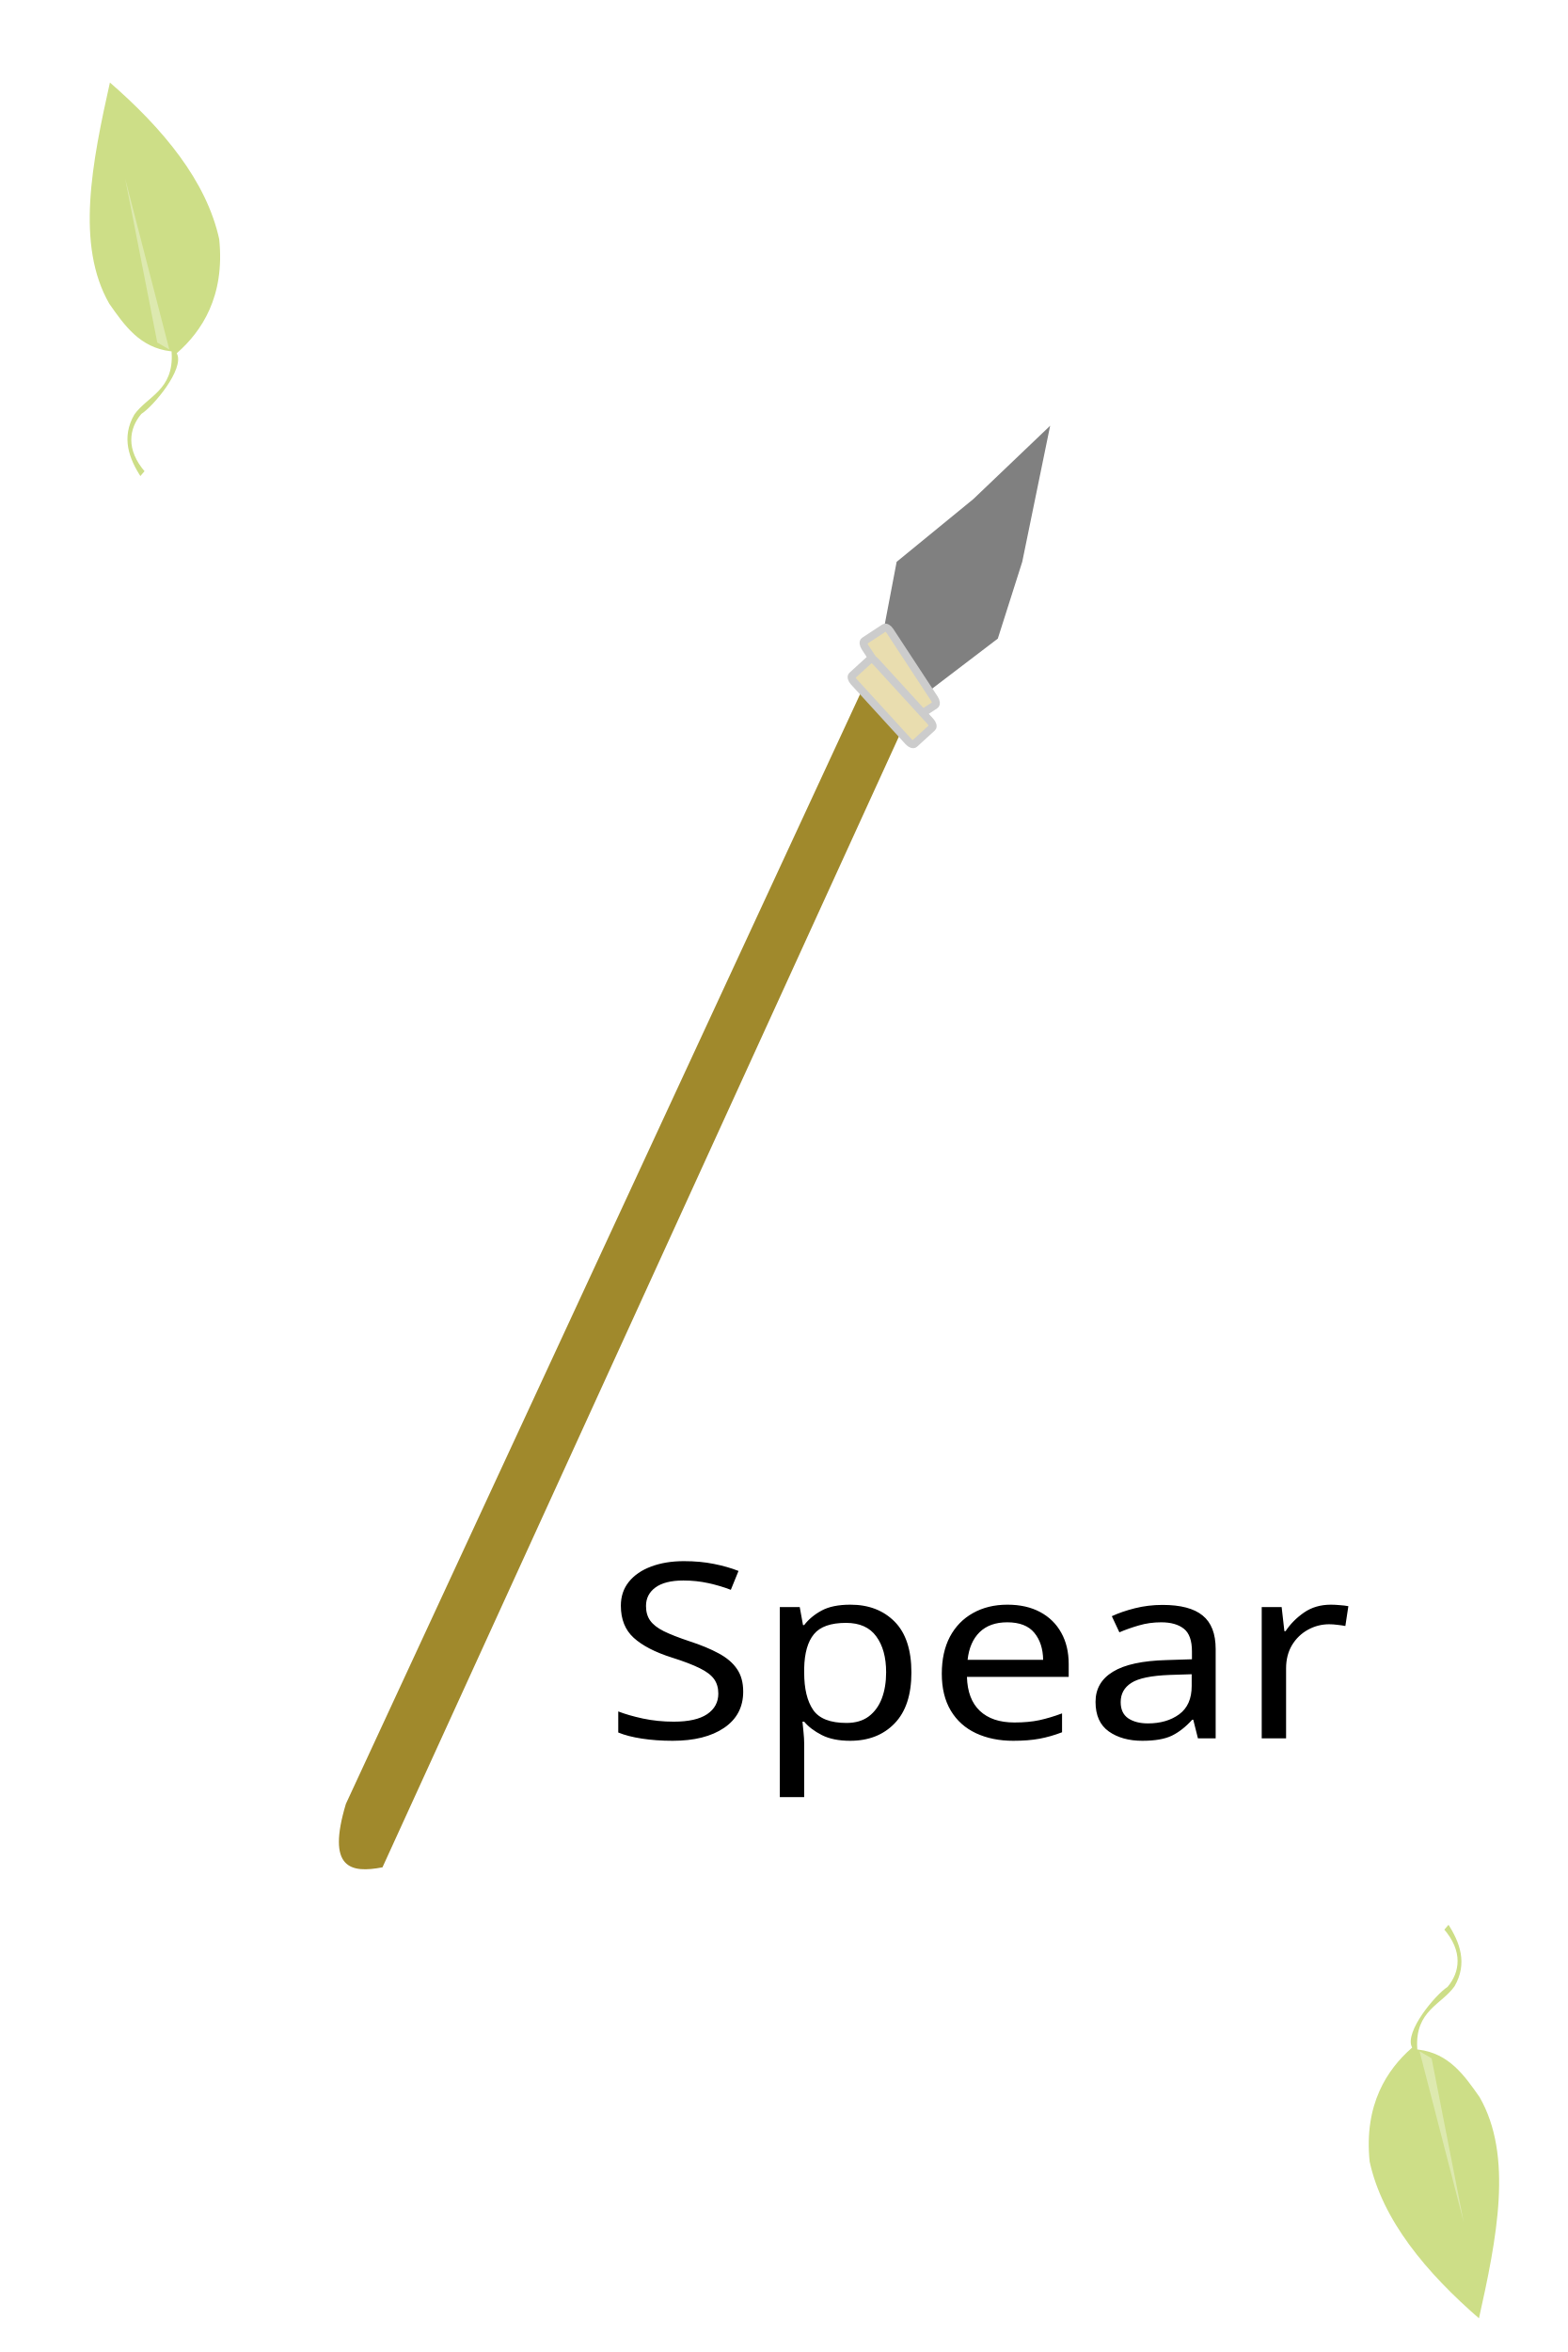
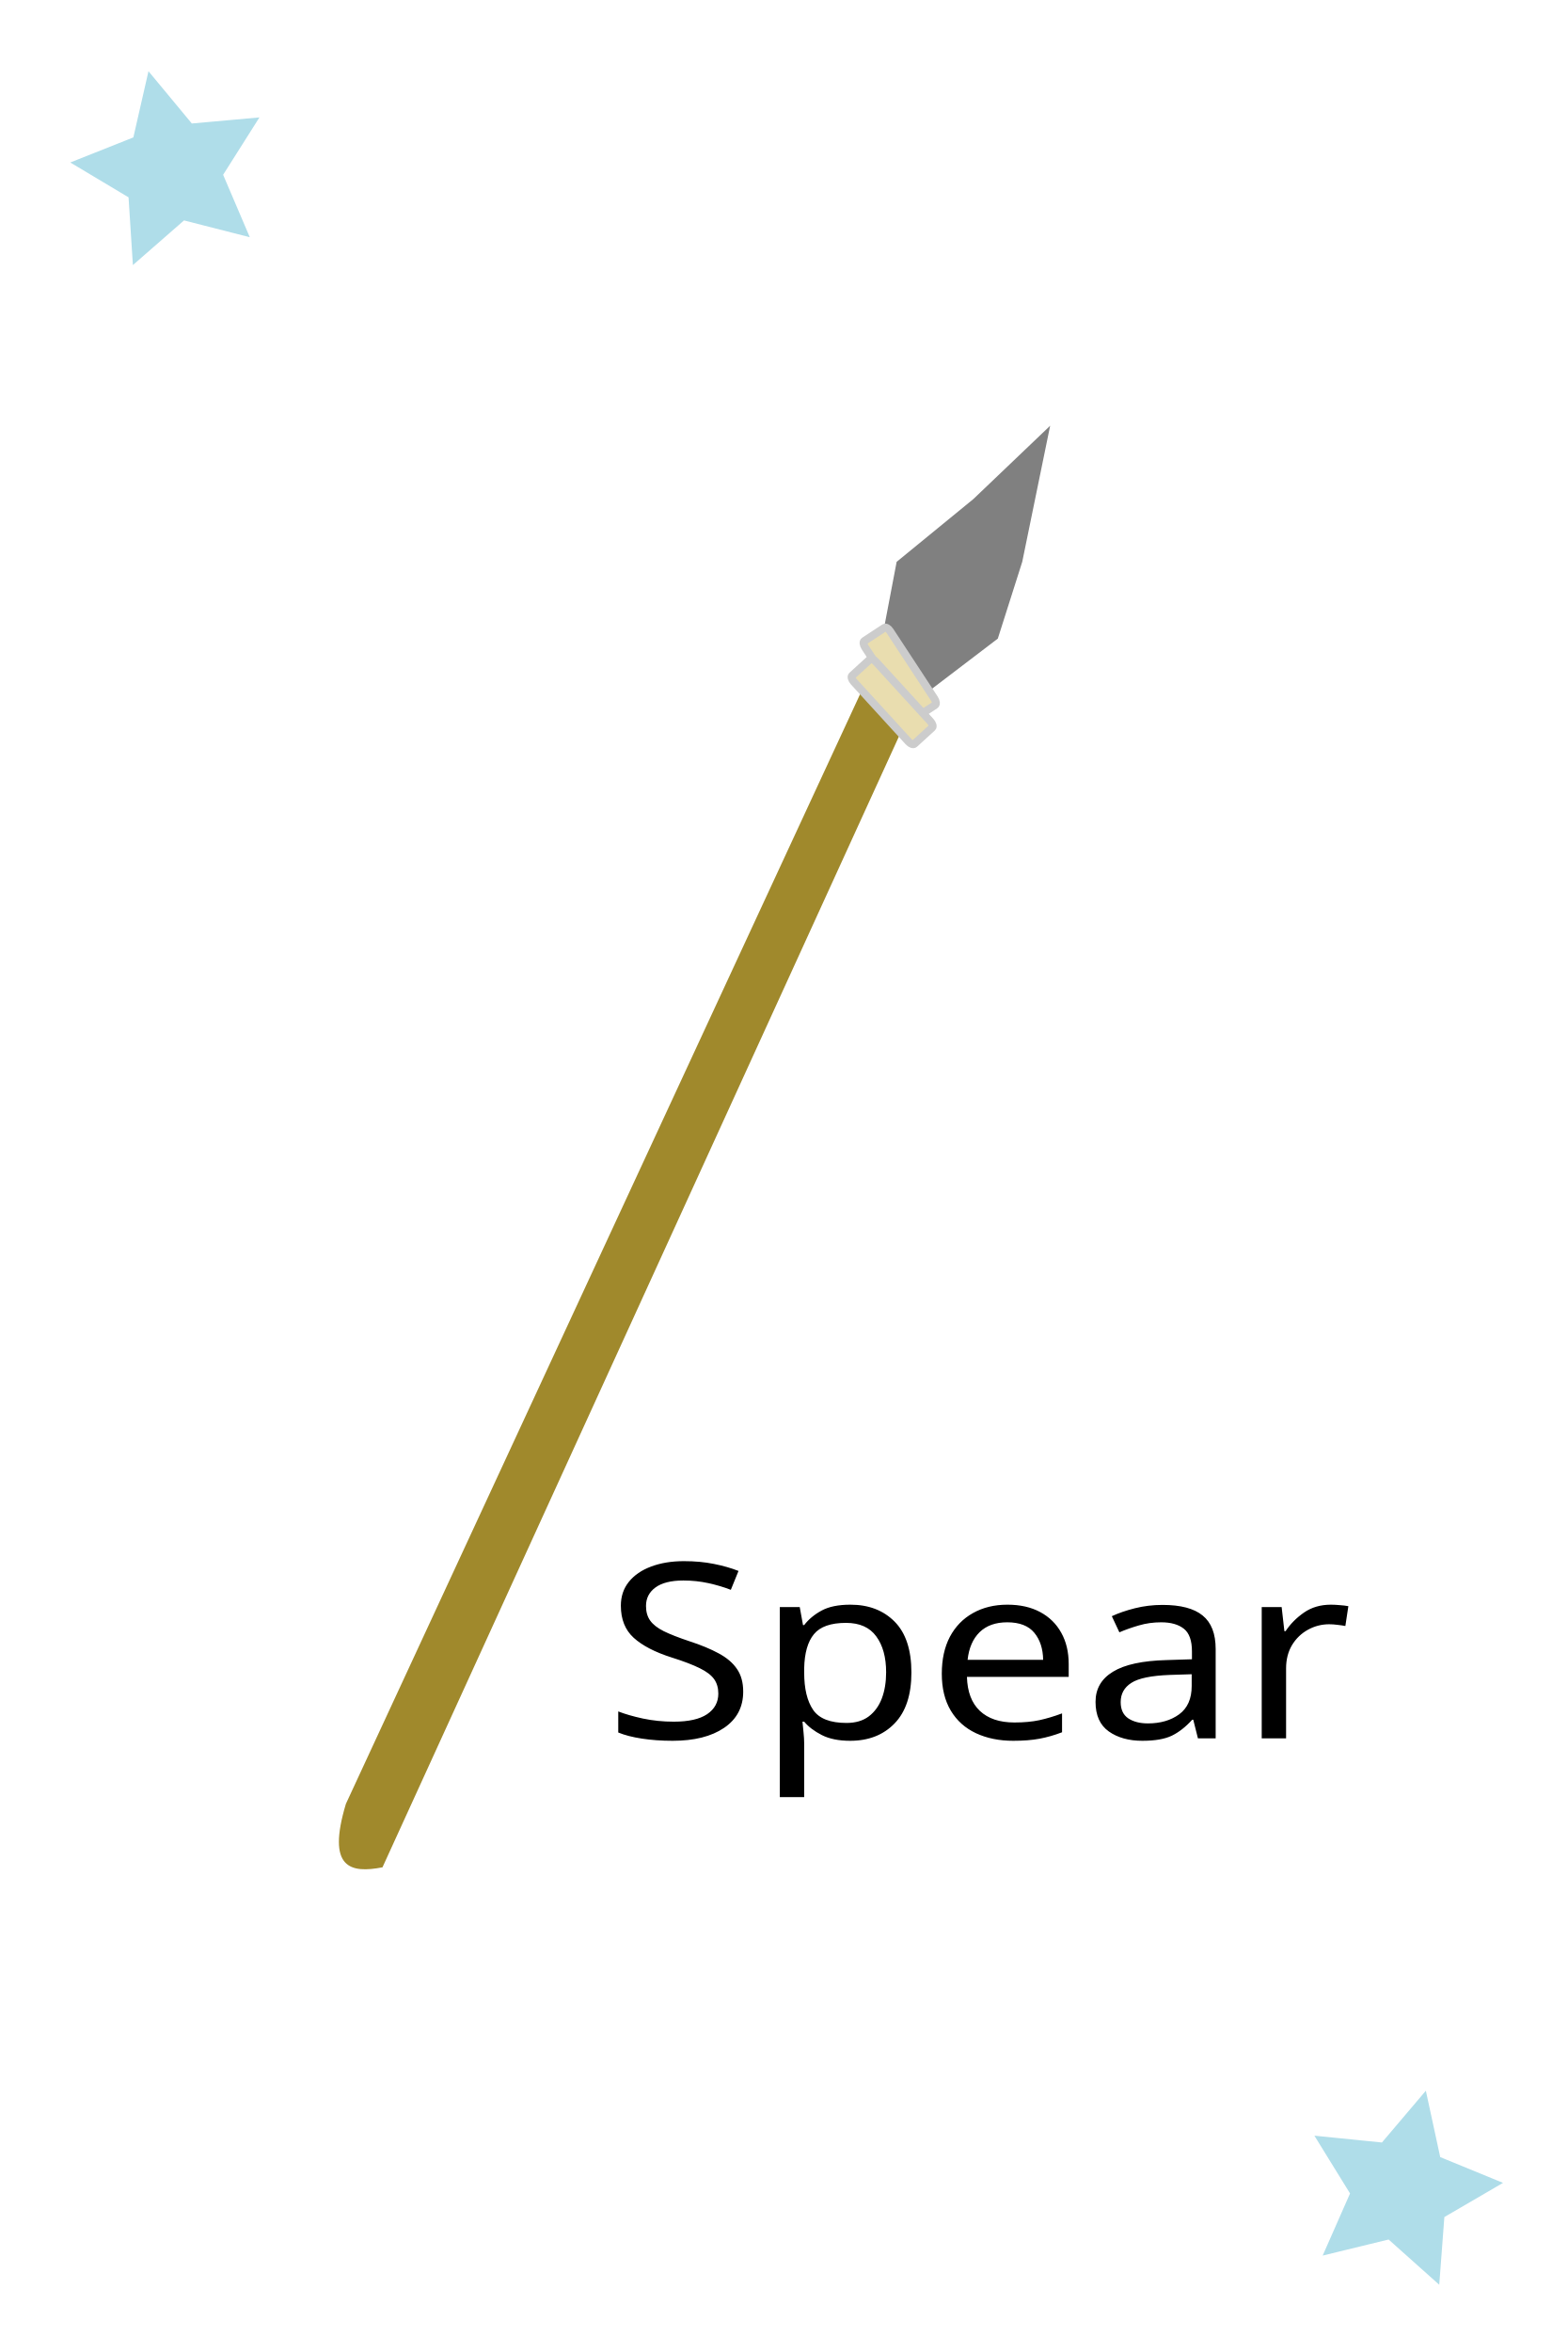
<svg xmlns="http://www.w3.org/2000/svg" xmlns:xlink="http://www.w3.org/1999/xlink" width="200" height="300" id="svg5382" version="1.1">
  <defs id="defs5384" />
  <g id="layer1" transform="translate(0,-752.3622)">
    <rect style="fill:#ffffff;stroke:none" id="rect5598" width="204.387" height="316.13" x="-2.691" y="746.839" />
-     <g id="g5444" transform="matrix(0.3349987,0,0,0.3349987,-3.047926,493.8814)">
-       <path id="path5203" d="m 62.497,953.684 c -4.799,-7.315 -7.839,-15.546 -2.676,-24.502 5.051,-7.165 15.018,-9.271 14.143,-23.353 -11.876,-1.478 -17.792,-9.922 -23.698,-18.376 -12.912,-22.581 -6.68,-53.79 0.382,-85.374 21.057,18.184 37.549,38.222 42.428,60.489 2.294,22.135 -6.882,35.545 -16.054,43.644 2.8,6.251 -9.177,20.417 -13.76,23.353 -4.453,5.31 -5.829,13.005 1.529,21.439 z" style="fill:#cdde87;stroke:#ffffff;stroke-width:1.001px;stroke-linecap:butt;stroke-linejoin:miter;stroke-opacity:1" />
-       <path id="path5205" d="M 68.995,902.001 56.763,839.597 73.582,904.68 z" style="fill:#dde9af;stroke:none" />
-     </g>
-     <g id="g5444-8" transform="matrix(-0.3349987,0,0,-0.3349987,205.7514,1317.074)">
-       <path id="path5203-4" d="m 62.497,953.684 c -4.799,-7.315 -7.839,-15.546 -2.676,-24.502 5.051,-7.165 15.018,-9.271 14.143,-23.353 -11.876,-1.478 -17.792,-9.922 -23.698,-18.376 -12.912,-22.581 -6.68,-53.79 0.382,-85.374 21.057,18.184 37.549,38.222 42.428,60.489 2.294,22.135 -6.882,35.545 -16.054,43.644 2.8,6.251 -9.177,20.417 -13.76,23.353 -4.453,5.31 -5.829,13.005 1.529,21.439 z" style="fill:#cdde87;stroke:#ffffff;stroke-width:1.001px;stroke-linecap:butt;stroke-linejoin:miter;stroke-opacity:1" />
-       <path id="path5205-0" d="M 68.995,902.001 56.763,839.597 73.582,904.68 z" style="fill:#dde9af;stroke:none" />
-     </g>
    <path style="fill:#a0892c;stroke:none" d="M 44.127,982.45 113.21,833.391 c 0.917,4.526 2.109,7.955 4.668,5.913 L 48.795,990.541 c -4.085,0.78 -7.147,0.154 -4.668,-8.091 z" id="path5472" />
    <text xml:space="preserve" style="font-size:33.215px;font-style:normal;font-weight:normal;line-height:125%;letter-spacing:0px;word-spacing:0px;fill:#000000;fill-opacity:1;stroke:none;font-family:Sans" x="72.457" y="1036.236" id="text5494" transform="scale(1.063798,0.9400285)">
      <tspan id="tspan5496" x="72.457" y="1036.236">Spear</tspan>
    </text>
    <path style="fill:#808080;stroke:none;stroke-width:1px;stroke-linecap:butt;stroke-linejoin:miter;stroke-opacity:1" d="m 112.611,81.009 1.78,-9.347 9.792,-8.012 9.792,-9.347 -3.561,17.359 -3.116,9.792 -9.347,7.122 z" id="path5640" transform="translate(0,752.3622)" />
    <rect style="fill:#e9ddaf;stroke:#cccccc;stroke-width:1" id="rect5642" width="3.801" height="11.782" x="-365.688" y="757.928" transform="matrix(0.836144,-0.54851,0.54851,0.836144,0,0)" ry="0.726" rx="0.364" />
    <use x="0" y="0" xlink:href="#rect5642" id="use5644" transform="matrix(0.9872461,-0.1592015,0.1592015,0.9872461,-132.9473,32.61594)" width="200" height="300" />
+     <path style="fill:#afdde9;stroke:#afdde9" id="path3826" d="M 20.673,18.756 13.009,16.798 7.051,22.001 6.545,14.107 -0.245,10.048 7.106,7.127 8.868,-0.585 13.918,5.505 21.797,4.797 l -4.231,6.684 z" transform="translate(10.33668,763.1296)" />
+     <use x="0" y="0" xlink:href="#path3826" id="use3828" transform="matrix(0.8874504,0.4609032,-0.4609032,0.8874504,516.0457,334.5601)" width="200" height="300" />
  </g>
</svg>
